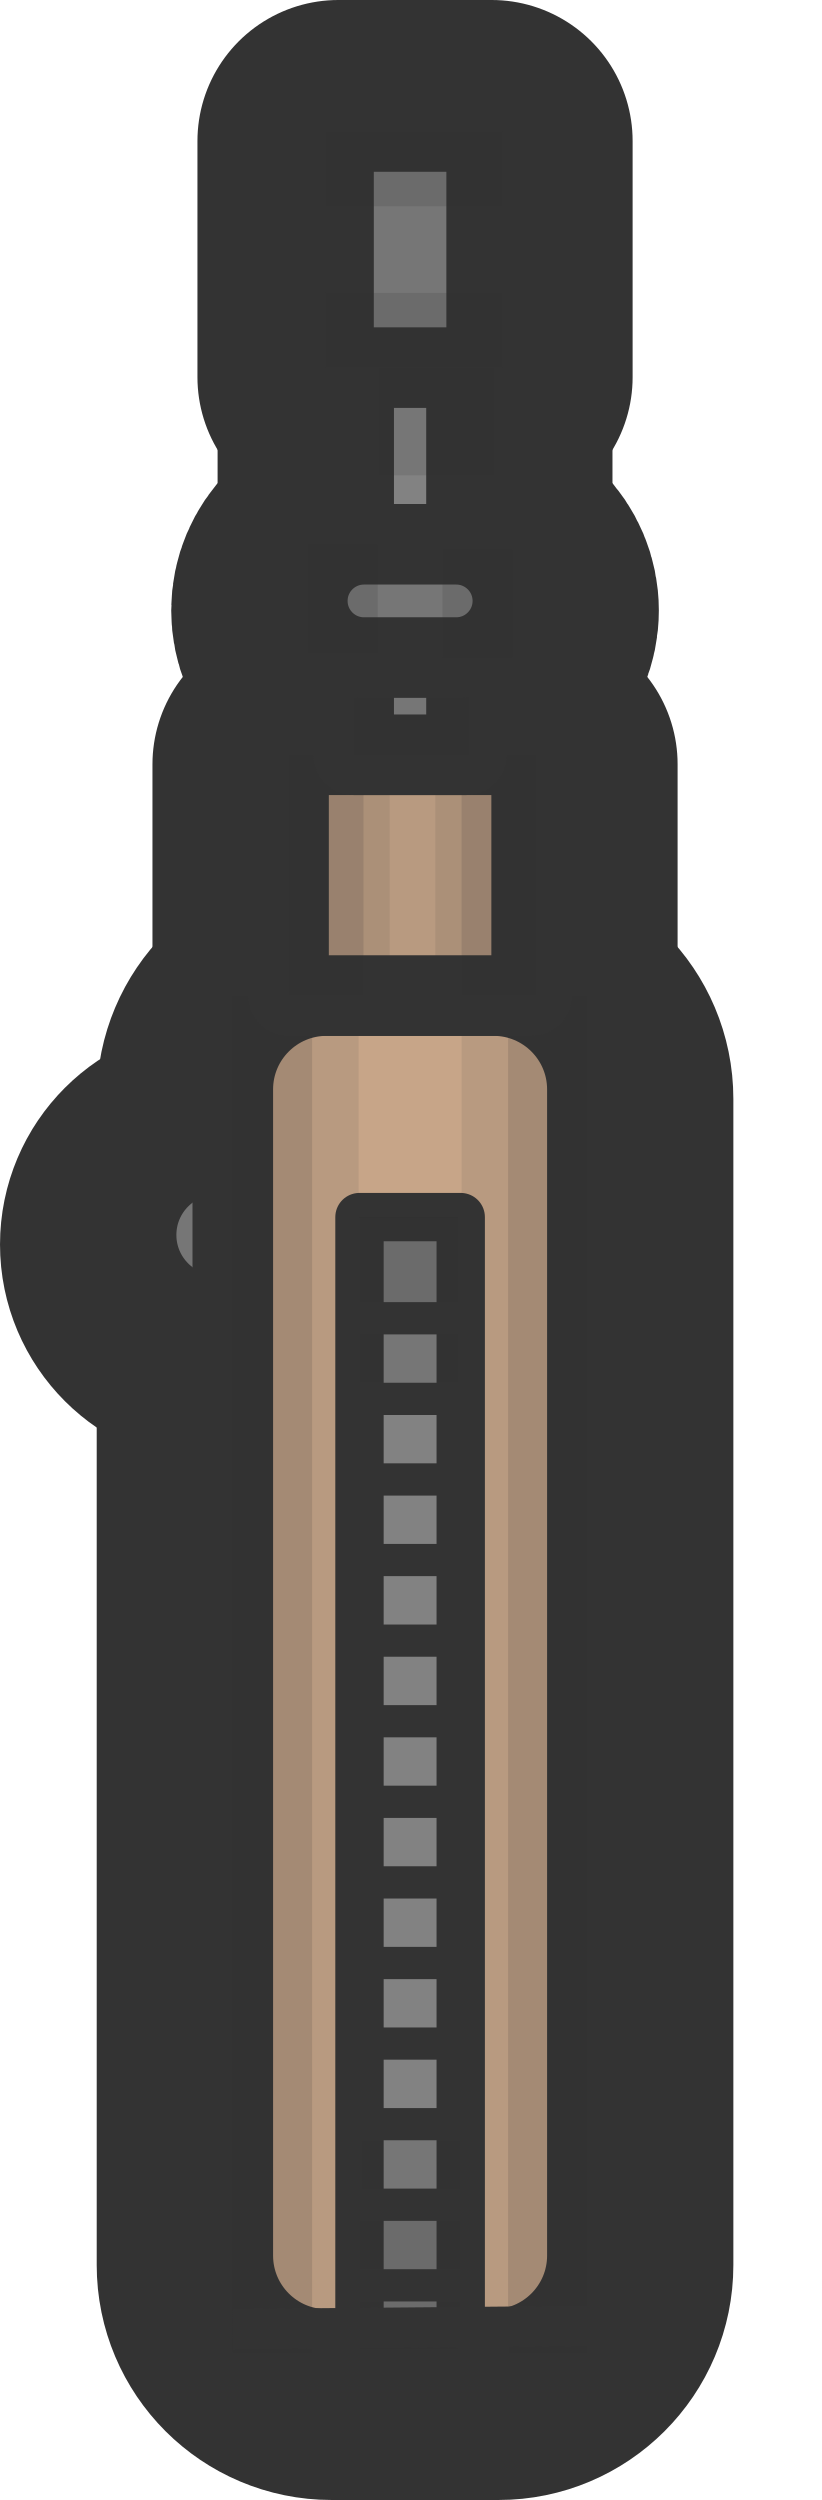
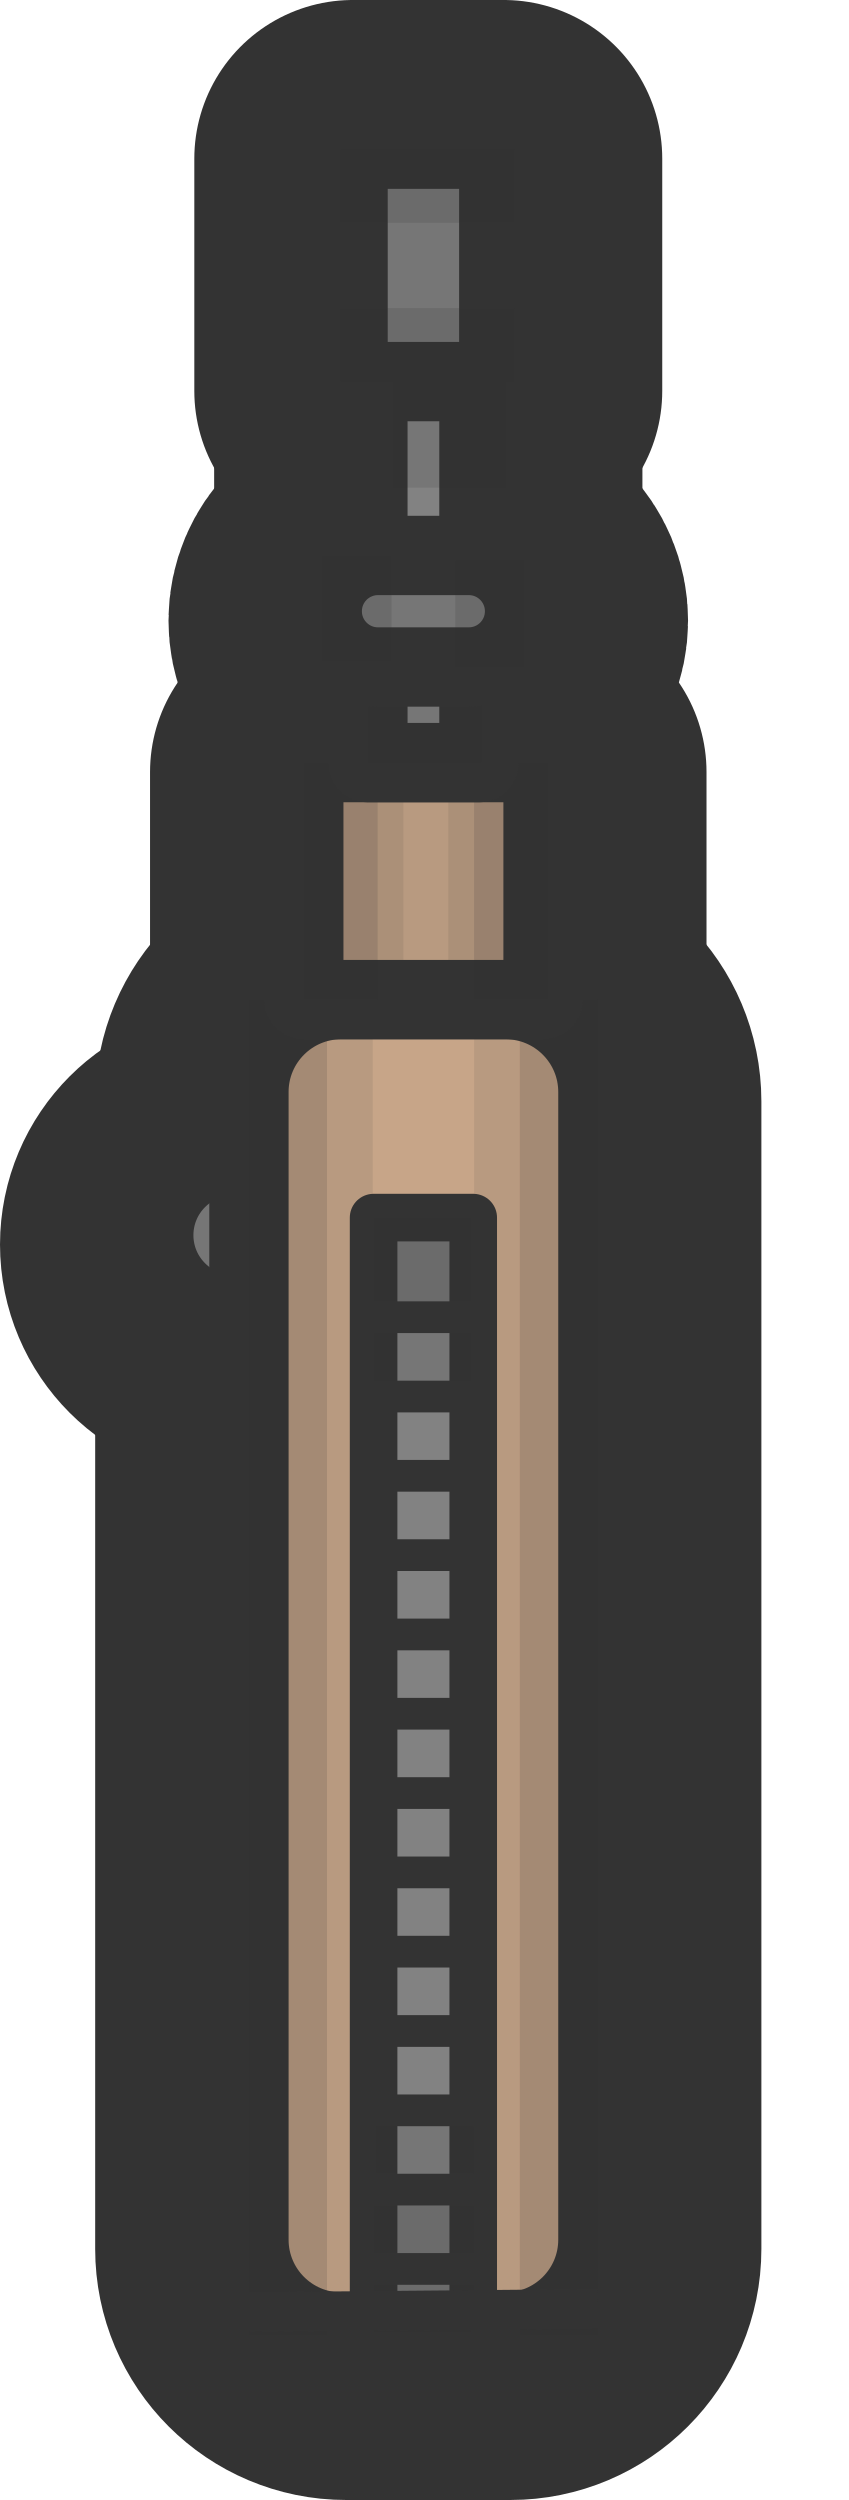
- <svg xmlns="http://www.w3.org/2000/svg" width="51mm" height="155.11mm" viewBox="0 0 51 155.11" version="1.1" id="svg5">
+ <svg xmlns="http://www.w3.org/2000/svg" width="53.5mm" height="157.61mm" viewBox="0 0 53.5 157.61" version="1.1" id="svg5">
  <defs id="defs2" />
  <g id="layer1">
-     <g id="g1228" transform="translate(5.443599,2.061311)">
-       <g id="g1119" style="stroke-width:17.5;stroke-miterlimit:4;stroke-dasharray:none" transform="translate(-25.92931,28.26141)">
-         <circle style="fill:#767676;fill-opacity:1;fill-rule:evenodd;stroke:#333333;stroke-width:17.5;stroke-linecap:round;stroke-linejoin:round;stroke-miterlimit:4;stroke-dasharray:none;stroke-dashoffset:188.976;stroke-opacity:1" id="path10962-4" cx="34.236" cy="46.89" r="5" />
-         <rect style="fill:#c7a588;fill-opacity:1;fill-rule:evenodd;stroke:#333333;stroke-width:17.5;stroke-linecap:round;stroke-linejoin:round;stroke-miterlimit:4;stroke-dasharray:none;stroke-dashoffset:188.976;stroke-opacity:1" id="rect1818-2" width="22" height="84" x="35.236" y="32.037" ry="5.822" />
-         <rect style="fill:#b89a80;fill-opacity:1;fill-rule:evenodd;stroke:#333333;stroke-width:17.5;stroke-linecap:round;stroke-linejoin:round;stroke-miterlimit:4;stroke-dasharray:none;stroke-dashoffset:188.976;stroke-opacity:1" id="rect2912-5" width="15.082" height="14.941" x="38.695" y="17.096" />
-         <rect style="fill:#828282;fill-opacity:1;fill-rule:evenodd;stroke:#333333;stroke-width:17.5;stroke-linecap:round;stroke-linejoin:round;stroke-miterlimit:4;stroke-dasharray:none;stroke-dashoffset:188.976;stroke-opacity:1" id="rect6530-0" width="7" height="36.726" x="42.736" y="-19.63" />
-         <rect style="fill:#767676;fill-opacity:1;fill-rule:evenodd;stroke:#333333;stroke-width:17.5;stroke-linecap:round;stroke-linejoin:round;stroke-miterlimit:4;stroke-dasharray:none;stroke-dashoffset:188.976;stroke-opacity:1" id="rect9337-7" width="9.5" height="14.651" x="41.486" y="-21.573" />
-         <rect style="fill:#767676;fill-opacity:1;fill-rule:evenodd;stroke:#333333;stroke-width:17.5;stroke-linecap:round;stroke-linejoin:round;stroke-miterlimit:4;stroke-dasharray:none;stroke-dashoffset:188.976;stroke-opacity:1" id="rect11430-0" width="12.754" height="7.031" x="39.859" y="4.037" ry="3.516" />
+     <g id="g1" transform="translate(1.25,1.25)">
+       <g id="g1119" style="stroke-width:20;stroke-miterlimit:4;stroke-dasharray:none" transform="translate(-20.48571,30.32272)">
+         <circle style="fill:#767676;fill-opacity:1;fill-rule:evenodd;stroke:#333333;stroke-width:20;stroke-linecap:round;stroke-linejoin:round;stroke-miterlimit:4;stroke-dasharray:none;stroke-dashoffset:188.976;stroke-opacity:1" id="path10962-4" cx="34.236" cy="46.89" r="5" />
+         <rect style="fill:#c7a588;fill-opacity:1;fill-rule:evenodd;stroke:#333333;stroke-width:20;stroke-linecap:round;stroke-linejoin:round;stroke-miterlimit:4;stroke-dasharray:none;stroke-dashoffset:188.976;stroke-opacity:1" id="rect1818-2" width="22" height="84" x="35.236" y="32.037" ry="5.822" />
+         <rect style="fill:#b89a80;fill-opacity:1;fill-rule:evenodd;stroke:#333333;stroke-width:20;stroke-linecap:round;stroke-linejoin:round;stroke-miterlimit:4;stroke-dasharray:none;stroke-dashoffset:188.976;stroke-opacity:1" id="rect2912-5" width="15.082" height="14.941" x="38.695" y="17.096" />
+         <rect style="fill:#828282;fill-opacity:1;fill-rule:evenodd;stroke:#333333;stroke-width:20;stroke-linecap:round;stroke-linejoin:round;stroke-miterlimit:4;stroke-dasharray:none;stroke-dashoffset:188.976;stroke-opacity:1" id="rect6530-0" width="7" height="36.726" x="42.736" y="-19.63" />
+         <rect style="fill:#767676;fill-opacity:1;fill-rule:evenodd;stroke:#333333;stroke-width:20;stroke-linecap:round;stroke-linejoin:round;stroke-miterlimit:4;stroke-dasharray:none;stroke-dashoffset:188.976;stroke-opacity:1" id="rect9337-7" width="9.5" height="14.651" x="41.486" y="-21.573" />
+         <rect style="fill:#767676;fill-opacity:1;fill-rule:evenodd;stroke:#333333;stroke-width:20;stroke-linecap:round;stroke-linejoin:round;stroke-miterlimit:4;stroke-dasharray:none;stroke-dashoffset:188.976;stroke-opacity:1" id="rect11430-0" width="12.754" height="7.031" x="39.859" y="4.037" ry="3.516" />
      </g>
-       <circle style="fill:#767676;fill-opacity:1;fill-rule:evenodd;stroke:#333333;stroke-width:5;stroke-linecap:round;stroke-linejoin:round;stroke-miterlimit:4;stroke-dasharray:none;stroke-dashoffset:188.976;stroke-opacity:1" id="path10962" cx="8" cy="74.56" r="5" />
-       <rect style="fill:#c7a588;fill-opacity:1;fill-rule:evenodd;stroke:#333333;stroke-width:5;stroke-linecap:round;stroke-linejoin:round;stroke-miterlimit:4;stroke-dasharray:none;stroke-dashoffset:188.976;stroke-opacity:1" id="rect1818" width="22" height="84" x="9" y="59.707" ry="5.822" />
-       <rect style="fill:#333333;fill-opacity:0.15;fill-rule:evenodd;stroke:#333333;stroke-width:0;stroke-linecap:round;stroke-linejoin:round;stroke-miterlimit:4;stroke-dasharray:none;stroke-dashoffset:188.976;stroke-opacity:1" id="rect1922" width="4.922" height="84.196" x="26.078" y="59.707" />
-       <rect style="fill:#333333;fill-opacity:0.15;fill-rule:evenodd;stroke:#333333;stroke-width:0;stroke-linecap:round;stroke-linejoin:round;stroke-miterlimit:4;stroke-dasharray:none;stroke-dashoffset:188.976;stroke-opacity:1" id="rect1922-6" width="4.922" height="84.196" x="9" y="59.707" />
-       <rect style="fill:#333333;fill-opacity:0.1;fill-rule:evenodd;stroke:#333333;stroke-width:0;stroke-linecap:round;stroke-linejoin:round;stroke-miterlimit:4;stroke-dasharray:none;stroke-dashoffset:188.976;stroke-opacity:1" id="rect1922-6-5" width="7.805" height="84.196" x="9" y="59.707" />
-       <rect style="fill:#828282;fill-opacity:1;fill-rule:evenodd;stroke:#333333;stroke-width:3;stroke-linecap:round;stroke-linejoin:round;stroke-miterlimit:4;stroke-dasharray:none;stroke-dashoffset:188.976;stroke-opacity:1" id="rect2092" width="6.281" height="70.256" x="16.86" y="73.452" />
-       <rect style="fill:#333333;fill-opacity:0.15;fill-rule:evenodd;stroke:#333333;stroke-width:0;stroke-linecap:round;stroke-linejoin:round;stroke-miterlimit:4;stroke-dasharray:none;stroke-dashoffset:188.976;stroke-opacity:1" id="rect2587" width="6.149" height="5.352" x="16.86" y="73.452" />
-       <rect style="fill:#333333;fill-opacity:0.15;fill-rule:evenodd;stroke:#333333;stroke-width:0;stroke-linecap:round;stroke-linejoin:round;stroke-miterlimit:4;stroke-dasharray:none;stroke-dashoffset:188.976;stroke-opacity:1" id="rect2587-0" width="6.149" height="8.949" x="16.86" y="134.759" />
-       <rect style="fill:#333333;fill-opacity:0.15;fill-rule:evenodd;stroke:#333333;stroke-width:0;stroke-linecap:round;stroke-linejoin:round;stroke-miterlimit:4;stroke-dasharray:none;stroke-dashoffset:188.976;stroke-opacity:1" id="rect2587-2" width="6.149" height="12.802" x="16.991" y="129.73" />
-       <rect style="fill:#333333;fill-opacity:0.15;fill-rule:evenodd;stroke:#333333;stroke-width:0;stroke-linecap:round;stroke-linejoin:round;stroke-miterlimit:4;stroke-dasharray:none;stroke-dashoffset:188.976;stroke-opacity:1" id="rect2587-2-4" width="6.149" height="11.551" x="16.86" y="73.452" />
-       <rect style="fill:#b89a80;fill-opacity:1;fill-rule:evenodd;stroke:#333333;stroke-width:5;stroke-linecap:round;stroke-linejoin:round;stroke-miterlimit:4;stroke-dasharray:none;stroke-dashoffset:188.976;stroke-opacity:1" id="rect2912" width="15.082" height="14.941" x="12.459" y="44.766" />
-       <rect style="fill:#333333;fill-opacity:0.1;fill-rule:evenodd;stroke:#333333;stroke-width:0;stroke-linecap:round;stroke-linejoin:round;stroke-miterlimit:4;stroke-dasharray:none;stroke-dashoffset:188.976;stroke-opacity:1" id="rect1922-6-5-5" width="7.805" height="84.196" x="23.195" y="59.707" />
-       <rect style="fill:#333333;fill-opacity:0.15;fill-rule:evenodd;stroke:#333333;stroke-width:0;stroke-linecap:round;stroke-linejoin:round;stroke-miterlimit:4;stroke-dasharray:none;stroke-dashoffset:188.976;stroke-opacity:1" id="rect4648" width="4.652" height="14.941" x="12.459" y="44.766" />
-       <rect style="fill:#333333;fill-opacity:0.15;fill-rule:evenodd;stroke:#333333;stroke-width:0;stroke-linecap:round;stroke-linejoin:round;stroke-miterlimit:4;stroke-dasharray:none;stroke-dashoffset:188.976;stroke-opacity:1" id="rect4648-8" width="4.652" height="14.941" x="23.195" y="44.766" />
-       <rect style="fill:#333333;fill-opacity:0.1;fill-rule:evenodd;stroke:#333333;stroke-width:0;stroke-linecap:round;stroke-linejoin:round;stroke-miterlimit:4;stroke-dasharray:none;stroke-dashoffset:188.976;stroke-opacity:1" id="rect4792" width="6.278" height="15.533" x="12.459" y="44.766" />
-       <rect style="fill:#333333;fill-opacity:0.1;fill-rule:evenodd;stroke:#333333;stroke-width:0;stroke-linecap:round;stroke-linejoin:round;stroke-miterlimit:4;stroke-dasharray:none;stroke-dashoffset:188.976;stroke-opacity:1" id="rect4792-8" width="6.278" height="15.533" x="21.569" y="44.766" />
-       <path style="fill:none;stroke:#333333;stroke-width:2;stroke-linecap:round;stroke-linejoin:miter;stroke-miterlimit:4;stroke-dasharray:none;stroke-opacity:1" d="m 16.86,79.73 6.281,5e-6" id="path4951-2-2" />
-       <path style="fill:none;stroke:#333333;stroke-width:2;stroke-linecap:round;stroke-linejoin:miter;stroke-miterlimit:4;stroke-dasharray:none;stroke-opacity:1" d="m 16.86,84.73 6.281,5e-6" id="path4951-2-2-3" />
-       <path style="fill:none;stroke:#333333;stroke-width:2;stroke-linecap:round;stroke-linejoin:miter;stroke-miterlimit:4;stroke-dasharray:none;stroke-opacity:1" d="m 16.86,89.73 6.281,5e-6" id="path4951-2-2-8" />
-       <path style="fill:none;stroke:#333333;stroke-width:2;stroke-linecap:round;stroke-linejoin:miter;stroke-miterlimit:4;stroke-dasharray:none;stroke-opacity:1" d="m 16.86,94.73 6.281,5e-6" id="path4951-2-2-3-2" />
-       <path style="fill:none;stroke:#333333;stroke-width:2;stroke-linecap:round;stroke-linejoin:miter;stroke-miterlimit:4;stroke-dasharray:none;stroke-opacity:1" d="m 16.86,99.73 6.281,10e-6" id="path4951-2-2-4" />
-       <path style="fill:none;stroke:#333333;stroke-width:2;stroke-linecap:round;stroke-linejoin:miter;stroke-miterlimit:4;stroke-dasharray:none;stroke-opacity:1" d="m 16.86,104.73 6.281,1e-5" id="path4951-2-2-3-1" />
-       <path style="fill:none;stroke:#333333;stroke-width:2;stroke-linecap:round;stroke-linejoin:miter;stroke-miterlimit:4;stroke-dasharray:none;stroke-opacity:1" d="m 16.86,109.73 6.281,1e-5" id="path4951-2-2-8-4" />
-       <path style="fill:none;stroke:#333333;stroke-width:2;stroke-linecap:round;stroke-linejoin:miter;stroke-miterlimit:4;stroke-dasharray:none;stroke-opacity:1" d="m 16.86,114.73 6.281,1e-5" id="path4951-2-2-3-2-7" />
-       <path style="fill:none;stroke:#333333;stroke-width:2;stroke-linecap:round;stroke-linejoin:miter;stroke-miterlimit:4;stroke-dasharray:none;stroke-opacity:1" d="m 16.86,119.73 h 6.281" id="path4951-2-2-2" />
-       <path style="fill:none;stroke:#333333;stroke-width:2;stroke-linecap:round;stroke-linejoin:miter;stroke-miterlimit:4;stroke-dasharray:none;stroke-opacity:1" d="m 16.86,124.73 6.281,1e-5" id="path4951-2-2-3-0" />
-       <path style="fill:none;stroke:#333333;stroke-width:2;stroke-linecap:round;stroke-linejoin:miter;stroke-miterlimit:4;stroke-dasharray:none;stroke-opacity:1" d="m 16.86,129.73 6.281,1e-5" id="path4951-2-2-8-0" />
-       <path style="fill:none;stroke:#333333;stroke-width:2;stroke-linecap:round;stroke-linejoin:miter;stroke-miterlimit:4;stroke-dasharray:none;stroke-opacity:1" d="m 16.86,134.73 6.281,1e-5" id="path4951-2-2-3-2-1" />
-       <path style="fill:none;stroke:#333333;stroke-width:2;stroke-linecap:round;stroke-linejoin:miter;stroke-miterlimit:4;stroke-dasharray:none;stroke-opacity:1" d="m 16.86,139.73 6.281,1e-5" id="path4951-2-2-3-2-1-5" />
-       <rect style="fill:#828282;fill-opacity:1;fill-rule:evenodd;stroke:#333333;stroke-width:5;stroke-linecap:round;stroke-linejoin:round;stroke-miterlimit:4;stroke-dasharray:none;stroke-dashoffset:188.976;stroke-opacity:1" id="rect6530" width="7" height="36.726" x="16.5" y="8.04" />
-       <rect style="fill:#767676;fill-opacity:1;fill-rule:evenodd;stroke:#333333;stroke-width:5;stroke-linecap:round;stroke-linejoin:round;stroke-miterlimit:4;stroke-dasharray:none;stroke-dashoffset:188.976;stroke-opacity:1" id="rect9337" width="9.5" height="14.651" x="15.25" y="6.097" />
-       <rect style="fill:#333333;fill-opacity:0.15;fill-rule:evenodd;stroke:#333333;stroke-width:0;stroke-linecap:round;stroke-linejoin:round;stroke-miterlimit:4;stroke-dasharray:none;stroke-dashoffset:188.976;stroke-opacity:1" id="rect9493" width="7.186" height="6.681" x="16.5" y="38.085" />
-       <rect style="fill:#333333;fill-opacity:0.15;fill-rule:evenodd;stroke:#333333;stroke-width:0;stroke-linecap:round;stroke-linejoin:round;stroke-miterlimit:4;stroke-dasharray:none;stroke-dashoffset:188.976;stroke-opacity:1" id="rect9493-9" width="7.186" height="6.681" x="18.064" y="20.748" />
-       <rect style="fill:#333333;fill-opacity:0.15;fill-rule:evenodd;stroke:#333333;stroke-width:0;stroke-linecap:round;stroke-linejoin:round;stroke-miterlimit:4;stroke-dasharray:none;stroke-dashoffset:188.976;stroke-opacity:1" id="rect9663" width="11.012" height="4.64" x="14.75" y="16.109" />
-       <rect style="fill:#333333;fill-opacity:0.15;fill-rule:evenodd;stroke:#333333;stroke-width:0;stroke-linecap:round;stroke-linejoin:round;stroke-miterlimit:4;stroke-dasharray:none;stroke-dashoffset:188.976;stroke-opacity:1" id="rect9663-4" width="11.012" height="4.64" x="14.75" y="6.097" />
-       <rect style="fill:#767676;fill-opacity:1;fill-rule:evenodd;stroke:#333333;stroke-width:5;stroke-linecap:round;stroke-linejoin:round;stroke-miterlimit:4;stroke-dasharray:none;stroke-dashoffset:188.976;stroke-opacity:1" id="rect11430" width="12.754" height="7.031" x="13.623" y="31.707" ry="3.516" />
-       <rect style="fill:#333333;fill-opacity:0.15;fill-rule:evenodd;stroke:#333333;stroke-width:0;stroke-linecap:round;stroke-linejoin:round;stroke-miterlimit:4;stroke-dasharray:none;stroke-dashoffset:188.976;stroke-opacity:1" id="rect11534" width="4.37" height="6.713" x="13.623" y="31.707" ry="0" />
-       <rect style="fill:#333333;fill-opacity:0.15;fill-rule:evenodd;stroke:#333333;stroke-width:0;stroke-linecap:round;stroke-linejoin:round;stroke-miterlimit:4;stroke-dasharray:none;stroke-dashoffset:188.976;stroke-opacity:1" id="rect11534-1" width="4.37" height="6.713" x="22.008" y="32.026" ry="0" />
-       <path style="fill:none;stroke:#333333;stroke-width:2.5;stroke-linecap:butt;stroke-linejoin:miter;stroke-miterlimit:4;stroke-dasharray:none;stroke-opacity:1" d="M 9,142.446 31,142.25" id="path11859" />
+       <circle style="fill:#767676;fill-opacity:1;fill-rule:evenodd;stroke:#333333;stroke-width:5;stroke-linecap:round;stroke-linejoin:round;stroke-miterlimit:4;stroke-dasharray:none;stroke-dashoffset:188.976;stroke-opacity:1" id="path10962" cx="13.444" cy="76.621" r="5" />
+       <rect style="fill:#c7a588;fill-opacity:1;fill-rule:evenodd;stroke:#333333;stroke-width:5;stroke-linecap:round;stroke-linejoin:round;stroke-miterlimit:4;stroke-dasharray:none;stroke-dashoffset:188.976;stroke-opacity:1" id="rect1818" width="22" height="84" x="14.444" y="61.769" ry="5.822" />
+       <rect style="fill:#333333;fill-opacity:0.15;fill-rule:evenodd;stroke:#333333;stroke-width:0;stroke-linecap:round;stroke-linejoin:round;stroke-miterlimit:4;stroke-dasharray:none;stroke-dashoffset:188.976;stroke-opacity:1" id="rect1922" width="4.922" height="84.196" x="31.521" y="61.769" />
+       <rect style="fill:#333333;fill-opacity:0.15;fill-rule:evenodd;stroke:#333333;stroke-width:0;stroke-linecap:round;stroke-linejoin:round;stroke-miterlimit:4;stroke-dasharray:none;stroke-dashoffset:188.976;stroke-opacity:1" id="rect1922-6" width="4.922" height="84.196" x="14.444" y="61.769" />
+       <rect style="fill:#333333;fill-opacity:0.1;fill-rule:evenodd;stroke:#333333;stroke-width:0;stroke-linecap:round;stroke-linejoin:round;stroke-miterlimit:4;stroke-dasharray:none;stroke-dashoffset:188.976;stroke-opacity:1" id="rect1922-6-5" width="7.805" height="84.196" x="14.444" y="61.769" />
+       <rect style="fill:#828282;fill-opacity:1;fill-rule:evenodd;stroke:#333333;stroke-width:3;stroke-linecap:round;stroke-linejoin:round;stroke-miterlimit:4;stroke-dasharray:none;stroke-dashoffset:188.976;stroke-opacity:1" id="rect2092" width="6.281" height="70.256" x="22.303" y="75.513" />
+       <rect style="fill:#333333;fill-opacity:0.15;fill-rule:evenodd;stroke:#333333;stroke-width:0;stroke-linecap:round;stroke-linejoin:round;stroke-miterlimit:4;stroke-dasharray:none;stroke-dashoffset:188.976;stroke-opacity:1" id="rect2587" width="6.149" height="5.352" x="22.303" y="75.513" />
+       <rect style="fill:#333333;fill-opacity:0.15;fill-rule:evenodd;stroke:#333333;stroke-width:0;stroke-linecap:round;stroke-linejoin:round;stroke-miterlimit:4;stroke-dasharray:none;stroke-dashoffset:188.976;stroke-opacity:1" id="rect2587-0" width="6.149" height="8.949" x="22.303" y="136.82" />
+       <rect style="fill:#333333;fill-opacity:0.15;fill-rule:evenodd;stroke:#333333;stroke-width:0;stroke-linecap:round;stroke-linejoin:round;stroke-miterlimit:4;stroke-dasharray:none;stroke-dashoffset:188.976;stroke-opacity:1" id="rect2587-2" width="6.149" height="12.802" x="22.434" y="131.792" />
+       <rect style="fill:#333333;fill-opacity:0.15;fill-rule:evenodd;stroke:#333333;stroke-width:0;stroke-linecap:round;stroke-linejoin:round;stroke-miterlimit:4;stroke-dasharray:none;stroke-dashoffset:188.976;stroke-opacity:1" id="rect2587-2-4" width="6.149" height="11.551" x="22.303" y="75.513" />
+       <rect style="fill:#b89a80;fill-opacity:1;fill-rule:evenodd;stroke:#333333;stroke-width:5;stroke-linecap:round;stroke-linejoin:round;stroke-miterlimit:4;stroke-dasharray:none;stroke-dashoffset:188.976;stroke-opacity:1" id="rect2912" width="15.082" height="14.941" x="17.903" y="46.827" />
+       <rect style="fill:#333333;fill-opacity:0.1;fill-rule:evenodd;stroke:#333333;stroke-width:0;stroke-linecap:round;stroke-linejoin:round;stroke-miterlimit:4;stroke-dasharray:none;stroke-dashoffset:188.976;stroke-opacity:1" id="rect1922-6-5-5" width="7.805" height="84.196" x="28.639" y="61.769" />
+       <rect style="fill:#333333;fill-opacity:0.15;fill-rule:evenodd;stroke:#333333;stroke-width:0;stroke-linecap:round;stroke-linejoin:round;stroke-miterlimit:4;stroke-dasharray:none;stroke-dashoffset:188.976;stroke-opacity:1" id="rect4648" width="4.652" height="14.941" x="17.903" y="46.827" />
+       <rect style="fill:#333333;fill-opacity:0.15;fill-rule:evenodd;stroke:#333333;stroke-width:0;stroke-linecap:round;stroke-linejoin:round;stroke-miterlimit:4;stroke-dasharray:none;stroke-dashoffset:188.976;stroke-opacity:1" id="rect4648-8" width="4.652" height="14.941" x="28.639" y="46.827" />
+       <rect style="fill:#333333;fill-opacity:0.1;fill-rule:evenodd;stroke:#333333;stroke-width:0;stroke-linecap:round;stroke-linejoin:round;stroke-miterlimit:4;stroke-dasharray:none;stroke-dashoffset:188.976;stroke-opacity:1" id="rect4792" width="6.278" height="15.533" x="17.903" y="46.827" />
+       <rect style="fill:#333333;fill-opacity:0.1;fill-rule:evenodd;stroke:#333333;stroke-width:0;stroke-linecap:round;stroke-linejoin:round;stroke-miterlimit:4;stroke-dasharray:none;stroke-dashoffset:188.976;stroke-opacity:1" id="rect4792-8" width="6.278" height="15.533" x="27.013" y="46.827" />
+       <path style="fill:none;stroke:#333333;stroke-width:2;stroke-linecap:round;stroke-linejoin:miter;stroke-miterlimit:4;stroke-dasharray:none;stroke-opacity:1" d="m 22.303,81.792 6.281,5e-6" id="path4951-2-2" />
+       <path style="fill:none;stroke:#333333;stroke-width:2;stroke-linecap:round;stroke-linejoin:miter;stroke-miterlimit:4;stroke-dasharray:none;stroke-opacity:1" d="m 22.303,86.792 6.281,5e-6" id="path4951-2-2-3" />
+       <path style="fill:none;stroke:#333333;stroke-width:2;stroke-linecap:round;stroke-linejoin:miter;stroke-miterlimit:4;stroke-dasharray:none;stroke-opacity:1" d="m 22.303,91.792 6.281,5e-6" id="path4951-2-2-8" />
+       <path style="fill:none;stroke:#333333;stroke-width:2;stroke-linecap:round;stroke-linejoin:miter;stroke-miterlimit:4;stroke-dasharray:none;stroke-opacity:1" d="m 22.303,96.792 6.281,5e-6" id="path4951-2-2-3-2" />
+       <path style="fill:none;stroke:#333333;stroke-width:2;stroke-linecap:round;stroke-linejoin:miter;stroke-miterlimit:4;stroke-dasharray:none;stroke-opacity:1" d="m 22.303,101.792 6.281,1e-5" id="path4951-2-2-4" />
+       <path style="fill:none;stroke:#333333;stroke-width:2;stroke-linecap:round;stroke-linejoin:miter;stroke-miterlimit:4;stroke-dasharray:none;stroke-opacity:1" d="m 22.303,106.792 6.281,1e-5" id="path4951-2-2-3-1" />
+       <path style="fill:none;stroke:#333333;stroke-width:2;stroke-linecap:round;stroke-linejoin:miter;stroke-miterlimit:4;stroke-dasharray:none;stroke-opacity:1" d="m 22.303,111.792 6.281,1e-5" id="path4951-2-2-8-4" />
+       <path style="fill:none;stroke:#333333;stroke-width:2;stroke-linecap:round;stroke-linejoin:miter;stroke-miterlimit:4;stroke-dasharray:none;stroke-opacity:1" d="m 22.303,116.792 6.281,1e-5" id="path4951-2-2-3-2-7" />
+       <path style="fill:none;stroke:#333333;stroke-width:2;stroke-linecap:round;stroke-linejoin:miter;stroke-miterlimit:4;stroke-dasharray:none;stroke-opacity:1" d="m 22.303,121.792 h 6.281" id="path4951-2-2-2" />
+       <path style="fill:none;stroke:#333333;stroke-width:2;stroke-linecap:round;stroke-linejoin:miter;stroke-miterlimit:4;stroke-dasharray:none;stroke-opacity:1" d="m 22.303,126.792 6.281,1e-5" id="path4951-2-2-3-0" />
+       <path style="fill:none;stroke:#333333;stroke-width:2;stroke-linecap:round;stroke-linejoin:miter;stroke-miterlimit:4;stroke-dasharray:none;stroke-opacity:1" d="m 22.303,131.792 6.281,1e-5" id="path4951-2-2-8-0" />
+       <path style="fill:none;stroke:#333333;stroke-width:2;stroke-linecap:round;stroke-linejoin:miter;stroke-miterlimit:4;stroke-dasharray:none;stroke-opacity:1" d="m 22.303,136.792 6.281,1e-5" id="path4951-2-2-3-2-1" />
+       <path style="fill:none;stroke:#333333;stroke-width:2;stroke-linecap:round;stroke-linejoin:miter;stroke-miterlimit:4;stroke-dasharray:none;stroke-opacity:1" d="m 22.303,141.792 6.281,1e-5" id="path4951-2-2-3-2-1-5" />
+       <rect style="fill:#828282;fill-opacity:1;fill-rule:evenodd;stroke:#333333;stroke-width:5;stroke-linecap:round;stroke-linejoin:round;stroke-miterlimit:4;stroke-dasharray:none;stroke-dashoffset:188.976;stroke-opacity:1" id="rect6530" width="7" height="36.726" x="21.944" y="10.101" />
+       <rect style="fill:#767676;fill-opacity:1;fill-rule:evenodd;stroke:#333333;stroke-width:5;stroke-linecap:round;stroke-linejoin:round;stroke-miterlimit:4;stroke-dasharray:none;stroke-dashoffset:188.976;stroke-opacity:1" id="rect9337" width="9.5" height="14.651" x="20.694" y="8.158" />
+       <rect style="fill:#333333;fill-opacity:0.15;fill-rule:evenodd;stroke:#333333;stroke-width:0;stroke-linecap:round;stroke-linejoin:round;stroke-miterlimit:4;stroke-dasharray:none;stroke-dashoffset:188.976;stroke-opacity:1" id="rect9493" width="7.186" height="6.681" x="21.944" y="40.147" />
+       <rect style="fill:#333333;fill-opacity:0.15;fill-rule:evenodd;stroke:#333333;stroke-width:0;stroke-linecap:round;stroke-linejoin:round;stroke-miterlimit:4;stroke-dasharray:none;stroke-dashoffset:188.976;stroke-opacity:1" id="rect9493-9" width="7.186" height="6.681" x="23.507" y="22.809" />
+       <rect style="fill:#333333;fill-opacity:0.15;fill-rule:evenodd;stroke:#333333;stroke-width:0;stroke-linecap:round;stroke-linejoin:round;stroke-miterlimit:4;stroke-dasharray:none;stroke-dashoffset:188.976;stroke-opacity:1" id="rect9663" width="11.012" height="4.64" x="20.194" y="18.17" />
+       <rect style="fill:#333333;fill-opacity:0.15;fill-rule:evenodd;stroke:#333333;stroke-width:0;stroke-linecap:round;stroke-linejoin:round;stroke-miterlimit:4;stroke-dasharray:none;stroke-dashoffset:188.976;stroke-opacity:1" id="rect9663-4" width="11.012" height="4.64" x="20.194" y="8.158" />
+       <rect style="fill:#767676;fill-opacity:1;fill-rule:evenodd;stroke:#333333;stroke-width:5;stroke-linecap:round;stroke-linejoin:round;stroke-miterlimit:4;stroke-dasharray:none;stroke-dashoffset:188.976;stroke-opacity:1" id="rect11430" width="12.754" height="7.031" x="19.066" y="33.769" ry="3.516" />
+       <rect style="fill:#333333;fill-opacity:0.15;fill-rule:evenodd;stroke:#333333;stroke-width:0;stroke-linecap:round;stroke-linejoin:round;stroke-miterlimit:4;stroke-dasharray:none;stroke-dashoffset:188.976;stroke-opacity:1" id="rect11534" width="4.37" height="6.713" x="19.066" y="33.769" ry="0" />
+       <rect style="fill:#333333;fill-opacity:0.15;fill-rule:evenodd;stroke:#333333;stroke-width:0;stroke-linecap:round;stroke-linejoin:round;stroke-miterlimit:4;stroke-dasharray:none;stroke-dashoffset:188.976;stroke-opacity:1" id="rect11534-1" width="4.37" height="6.713" x="27.451" y="34.087" ry="0" />
+       <path style="fill:none;stroke:#333333;stroke-width:2.5;stroke-linecap:butt;stroke-linejoin:miter;stroke-miterlimit:4;stroke-dasharray:none;stroke-opacity:1" d="m 14.444,144.507 22,-0.196" id="path11859" />
    </g>
  </g>
</svg>
